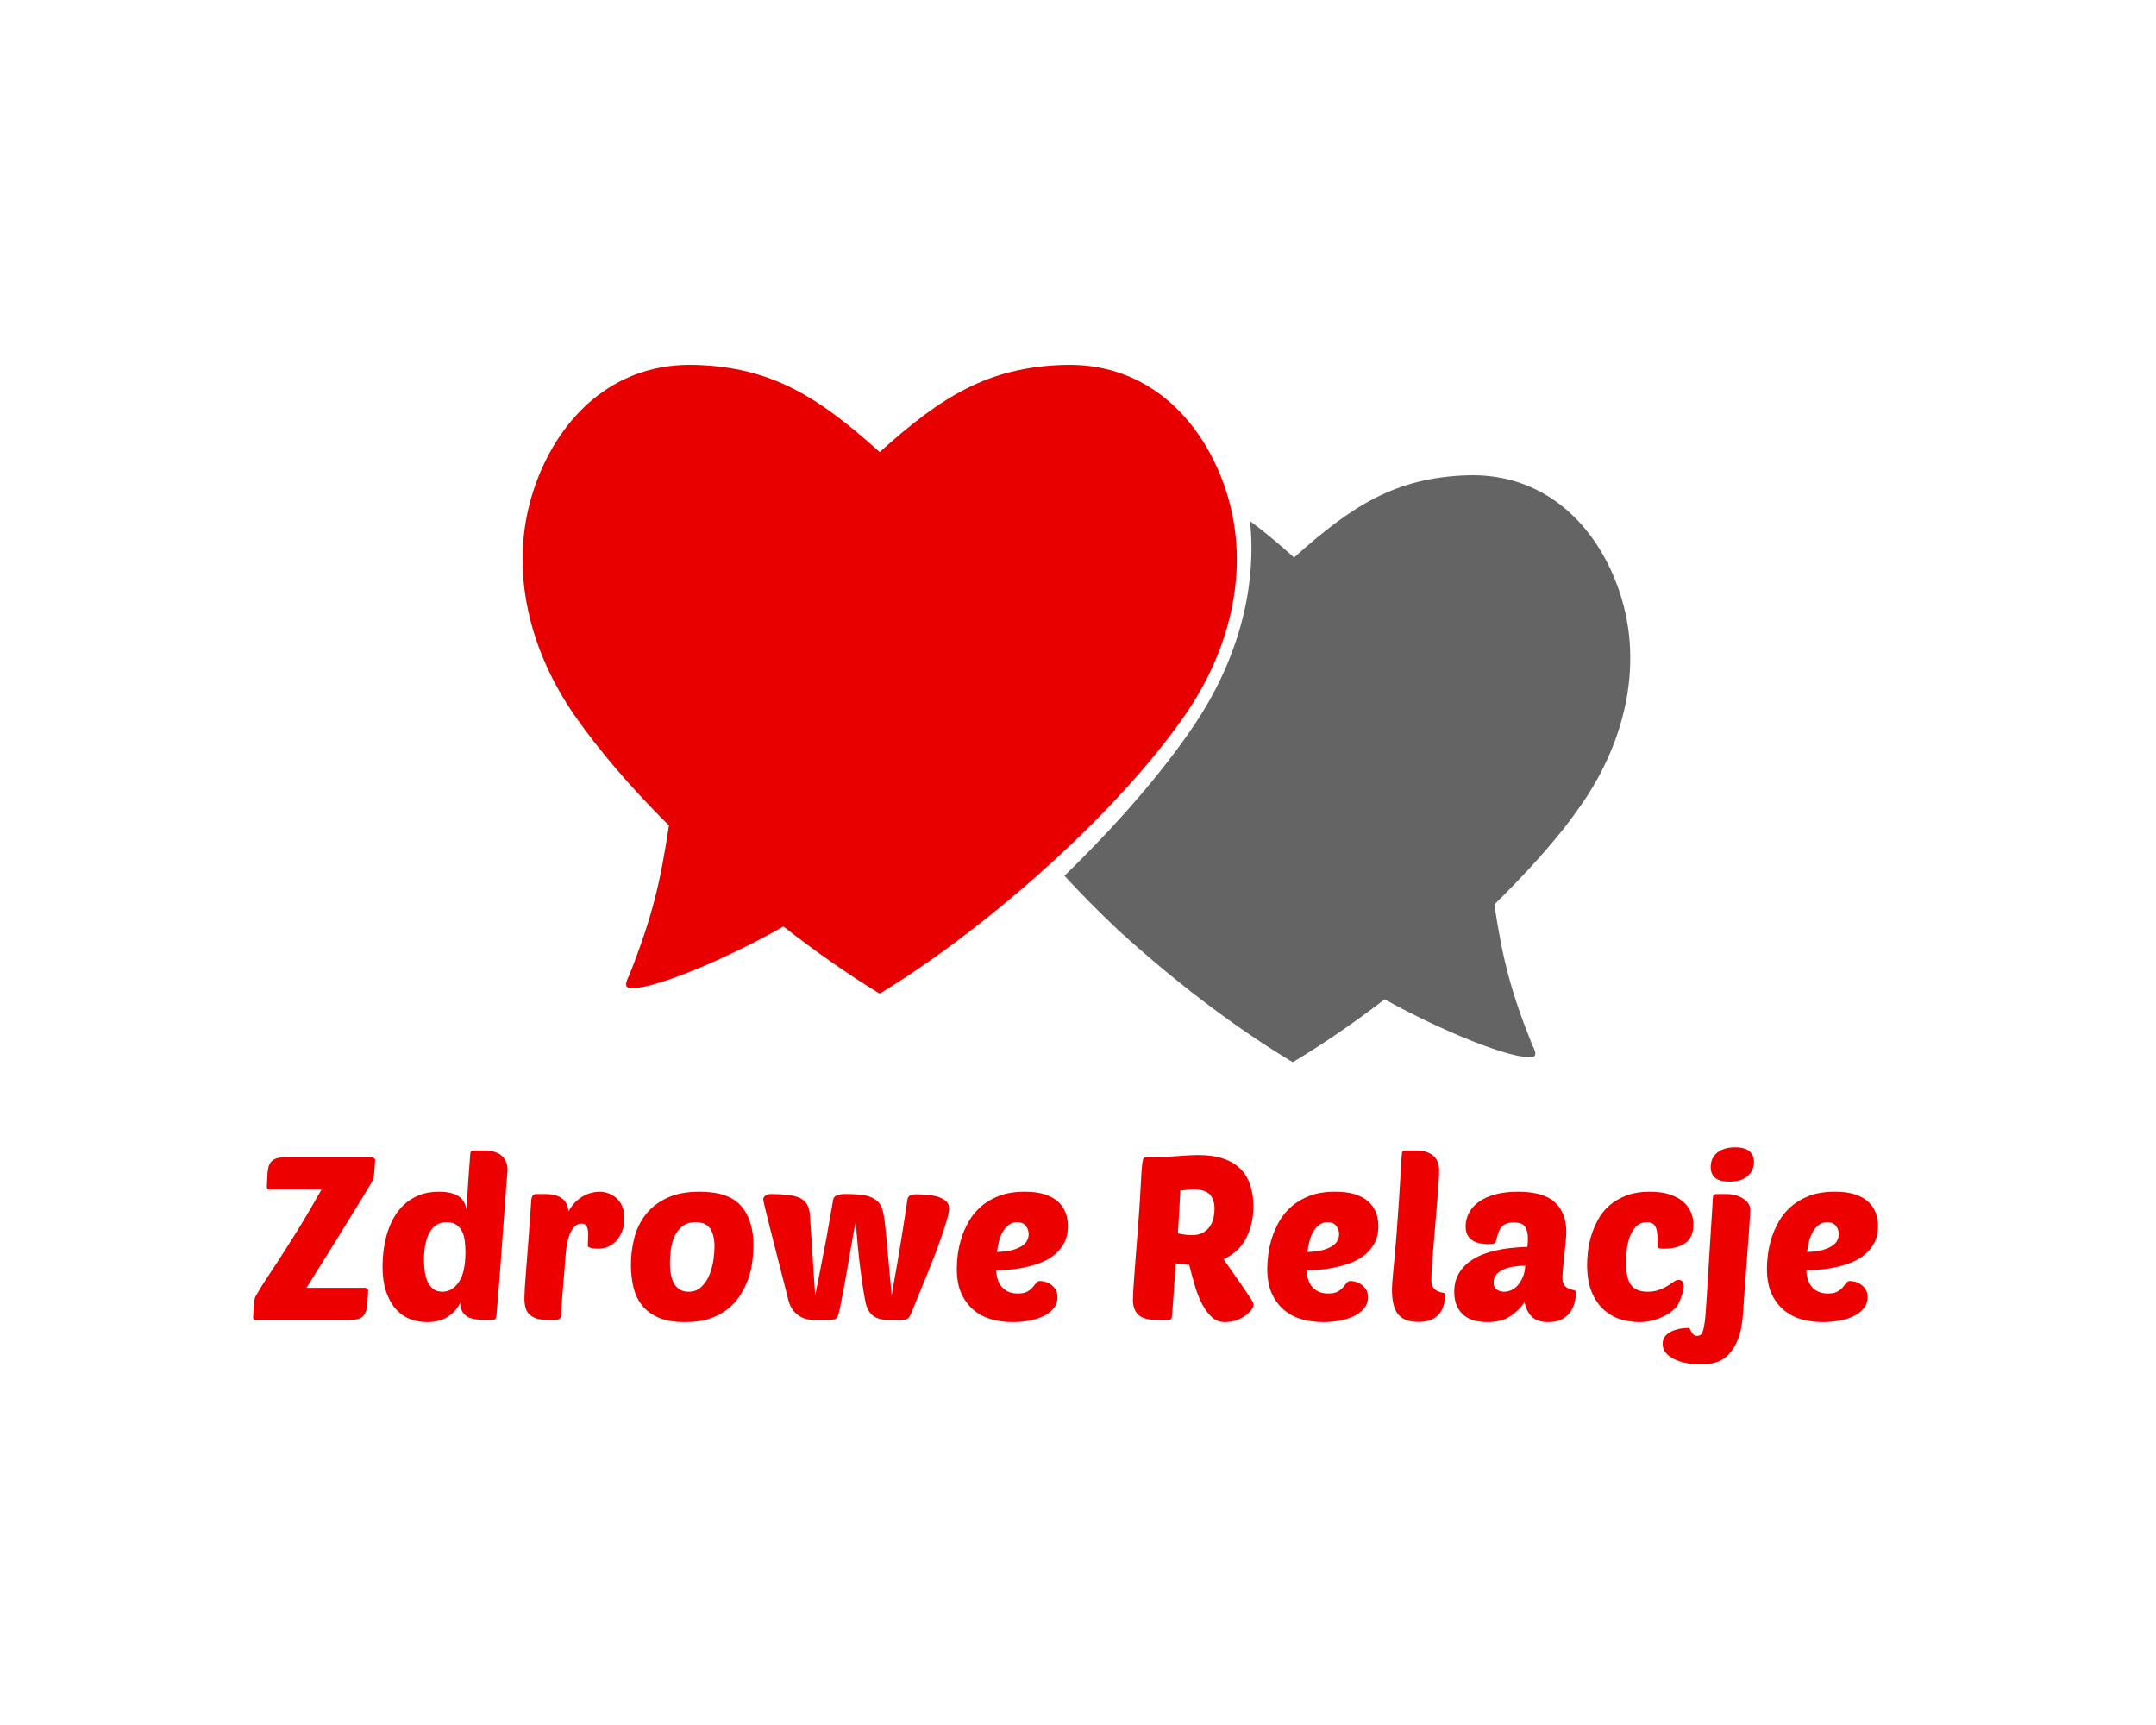
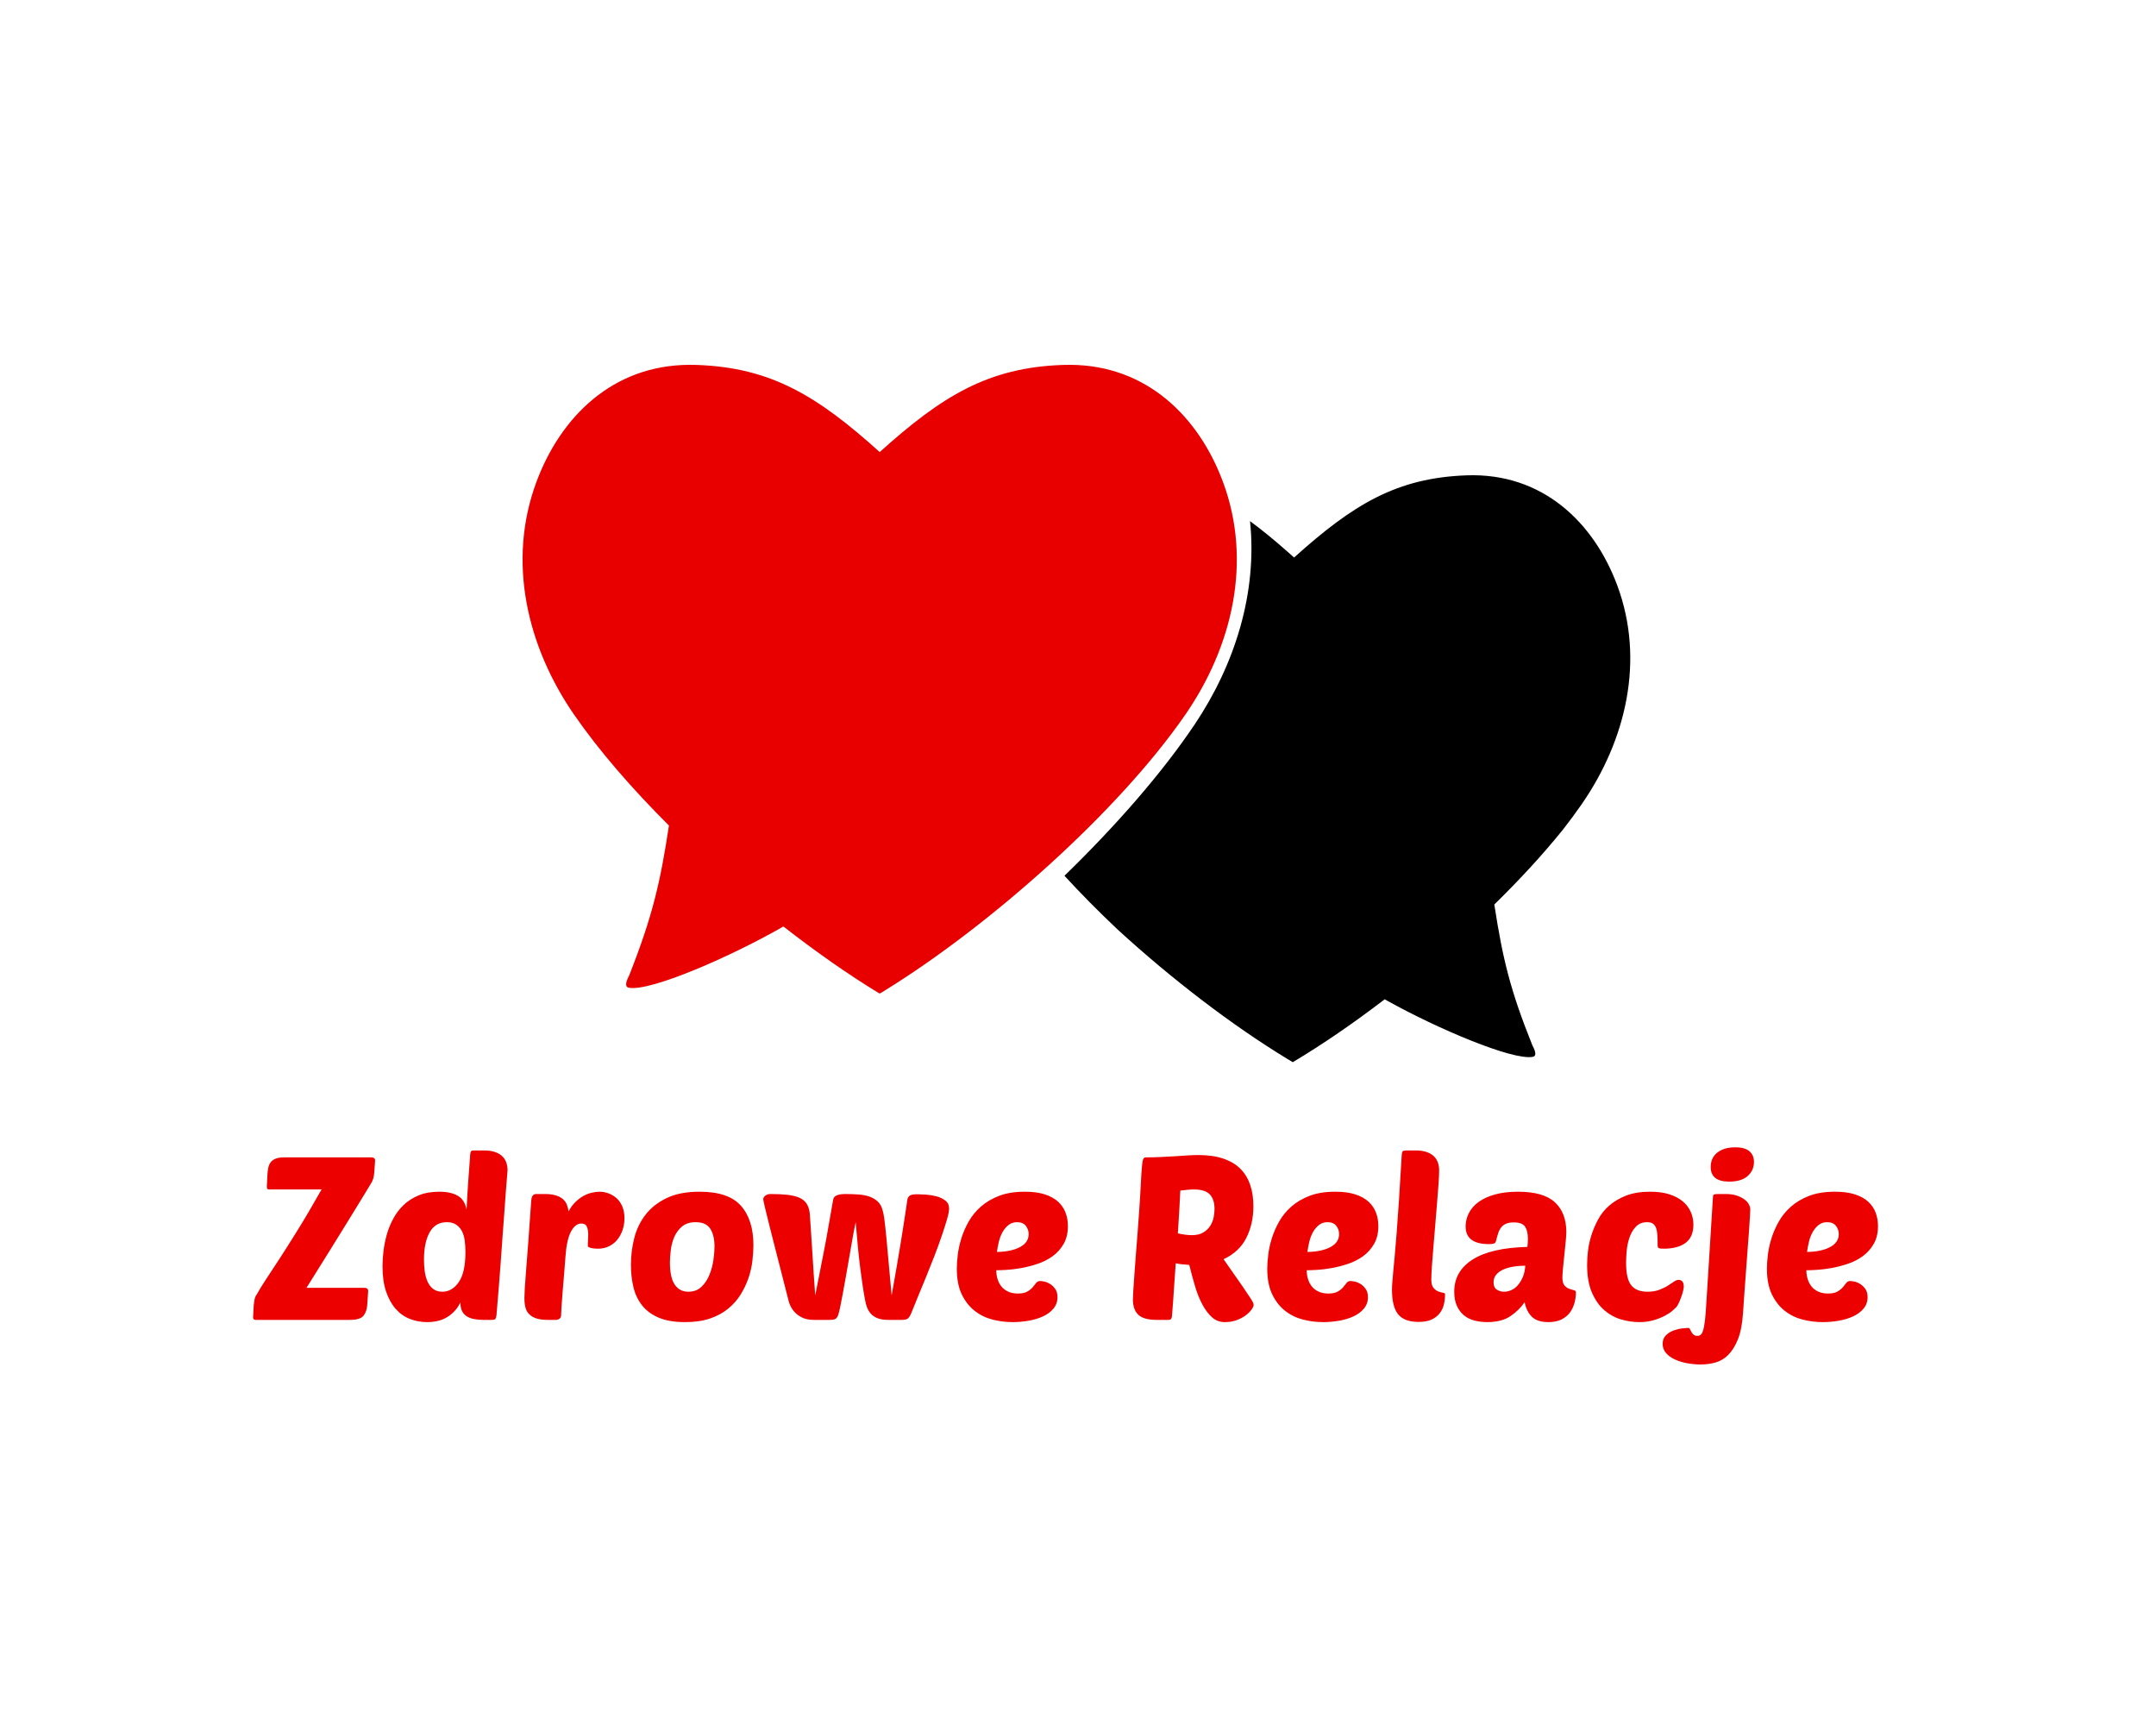
<svg xmlns="http://www.w3.org/2000/svg" version="1.1" width="1280" height="1024" viewBox="0 0 1280 1024" xml:space="preserve">
  <defs>
</defs>
  <g transform="matrix(1.969278 0 0 1.969278 640.0154 512.0123)" id="background-logo">
    <rect style="stroke: none; stroke-width: 1; stroke-dasharray: none; stroke-linecap: butt; stroke-dashoffset: 0; stroke-linejoin: miter; stroke-miterlimit: 10; fill: none; fill-rule: nonzero; opacity: 1;" paint-order="stroke" x="-325" y="-260" rx="0" ry="0" width="650" height="520" />
  </g>
  <g transform="matrix(1.969278 0 0 1.969278 639.0656 423.5526)" id="logo-logo">
    <g style="" paint-order="stroke">
      <g transform="matrix(0.09 0 0 -0.09 -59.30772 -10.36012)">
        <path style="stroke: none; stroke-width: 1; stroke-dasharray: none; stroke-linecap: butt; stroke-dashoffset: 0; stroke-linejoin: miter; stroke-miterlimit: 10; fill: rgb(232,0,0); fill-rule: evenodd; opacity: 1;" paint-order="stroke" transform=" translate(-1735.452, -2098.803)" d="m 2373.56 3151.51 c -8.32 0.06 -16.73 -0.05 -25.23 -0.34 c -249.47 -8.74 -404.36 -104.01 -612.88 -291.84 c -208.52 187.83 -363.41 283.1 -612.87 291.84 c -8.5 0.29 -16.91 0.4 -25.24 0.34 c -255.906 -1.14 -430.953 -173.62 -512.219 -393.34 c -98.594 -266.56 -30.324 -551.47 126.981 -778.98 c 82.957 -119.98 193.425 -247.15 317.338 -370.77 c -28.84 -190.55 -55.081 -304 -133.237 -502.17 c -13.887 -26.11 -12.898 -38.93 -1.418 -41.06 c 73.25 -13.65 345.375 105.86 518.095 205.17 c 109.6 -85.53 219.15 -162.14 321.44 -224.28 l 1.13 0.69 l 1.13 -0.69 c 6.81 4.13 13.65 8.33 20.53 12.6 c 349.5 216.82 776.71 595.13 1001.69 920.51 c 157.31 227.51 225.58 512.42 126.98 778.98 c -81.26 219.72 -256.31 392.2 -512.22 393.34" stroke-linecap="round" />
      </g>
      <g transform="matrix(0.09 0 0 -0.09 81.68228 16.63988)">
-         <path style="stroke: none; stroke-width: 1; stroke-dasharray: none; stroke-linecap: butt; stroke-dashoffset: 0; stroke-linejoin: miter; stroke-miterlimit: 10; fill: rgb(100,100,100); fill-rule: evenodd; opacity: 1;" paint-order="stroke" transform=" translate(-3373.235, -1785.151)" d="m 3993.05 858.512 c -74.14 184.178 -99.37 290.148 -126.7 466.248 c -0.29 1.84 -0.57 3.69 -0.86 5.55 c 85.22 83.42 163.73 168.54 230.5 251.6 c 22.08 28.31 42.81 56.38 61.97 84.03 c 148.22 213.89 212.56 481.75 119.65 732.35 c -78.84 212.69 -251.37 378.32 -504.31 369.47 c -235.49 -8.23 -381.55 -98.1 -578.57 -275.31 c -1.81 1.62 -3.61 3.24 -5.41 4.85 c -6.23 5.58 -12.41 11.08 -18.55 16.48 c -42.91 37.8 -83.59 71.29 -123.58 100.55 c 24.91 -239.38 -50.46 -479.95 -185.46 -680.94 c -110.29 -164.2 -264.77 -340.3 -436.16 -506.82 c 55.56 -60.61 115.63 -121.16 178.34 -180.27 c 182.29 -167.25 385.52 -322.073 566.86 -432.312 l 19.59 -11.785 c 98 58.32 202.97 130.27 307.94 210.597 c 3.13 -1.77 6.3 -3.55 9.5 -5.32 c 165.26 -91.984 417.79 -199.957 486.59 -187.394 c 10.97 1.992 11.92 13.996 -1.34 38.426" stroke-linecap="round" />
+         <path style="stroke: none; stroke-width: 1; stroke-dasharray: none; stroke-linecap: butt; stroke-dashoffset: 0; stroke-linejoin: miter; stroke-miterlimit: 10; fill: rgb(0,0,0); fill-rule: evenodd; opacity: 1;" paint-order="stroke" transform=" translate(-3373.235, -1785.151)" d="m 3993.05 858.512 c -74.14 184.178 -99.37 290.148 -126.7 466.248 c -0.29 1.84 -0.57 3.69 -0.86 5.55 c 85.22 83.42 163.73 168.54 230.5 251.6 c 22.08 28.31 42.81 56.38 61.97 84.03 c 148.22 213.89 212.56 481.75 119.65 732.35 c -78.84 212.69 -251.37 378.32 -504.31 369.47 c -235.49 -8.23 -381.55 -98.1 -578.57 -275.31 c -1.81 1.62 -3.61 3.24 -5.41 4.85 c -6.23 5.58 -12.41 11.08 -18.55 16.48 c -42.91 37.8 -83.59 71.29 -123.58 100.55 c 24.91 -239.38 -50.46 -479.95 -185.46 -680.94 c -110.29 -164.2 -264.77 -340.3 -436.16 -506.82 c 55.56 -60.61 115.63 -121.16 178.34 -180.27 c 182.29 -167.25 385.52 -322.073 566.86 -432.312 l 19.59 -11.785 c 98 58.32 202.97 130.27 307.94 210.597 c 3.13 -1.77 6.3 -3.55 9.5 -5.32 c 165.26 -91.984 417.79 -199.957 486.59 -187.394 c 10.97 1.992 11.92 13.996 -1.34 38.426" stroke-linecap="round" />
      </g>
    </g>
  </g>
  <g transform="matrix(1.969278 0 0 1.969278 632.5975 745.5286)" id="text-logo-path">
    <path style="stroke: none; stroke-width: 1; stroke-dasharray: none; stroke-linecap: butt; stroke-dashoffset: 0; stroke-linejoin: miter; stroke-miterlimit: 10; fill: rgb(236,0,0); fill-rule: nonzero; opacity: 1;" paint-order="stroke" transform=" translate(-245.405, 19.29)" d="M 0.47 -0.77 L 0.47 -0.77 L 0.67 -4.48 Q 0.74 -5.09 0.89 -6.03 Q 1.04 -6.97 1.52 -7.58 L 1.52 -7.58 Q 2.7 -9.7 4.35 -12.2 Q 6 -14.69 8.34 -18.28 Q 10.68 -21.87 13.83 -26.94 Q 16.98 -32.01 21.12 -39.32 L 21.12 -39.32 L 5.39 -39.32 Q 4.85 -39.32 4.73 -39.54 Q 4.62 -39.76 4.62 -40.29 L 4.62 -40.29 L 4.82 -44.17 Q 4.89 -45.08 5.07 -45.94 Q 5.26 -46.8 5.76 -47.49 Q 6.27 -48.18 7.24 -48.58 Q 8.22 -48.99 9.8 -48.99 L 9.8 -48.99 L 36.15 -48.99 Q 36.56 -48.99 36.91 -48.79 Q 37.26 -48.58 37.26 -48.01 L 37.26 -48.01 L 36.99 -44.3 Q 36.86 -42.52 36.15 -41.34 L 36.15 -41.34 Q 35.95 -41 34.16 -38.05 Q 32.38 -35.11 29.61 -30.63 Q 26.85 -26.14 23.43 -20.64 Q 20.01 -15.13 16.58 -9.67 L 16.58 -9.67 L 34.1 -9.67 Q 34.5 -9.67 34.84 -9.45 Q 35.17 -9.23 35.17 -8.69 L 35.17 -8.69 L 34.9 -4.62 Q 34.77 -2.56 33.78 -1.28 Q 32.78 0 29.68 0 L 29.68 0 L 1.25 0 Q 0.47 0 0.47 -0.77 Z M 39.49 -16.21 L 39.49 -16.21 Q 39.49 -18.19 39.77 -20.65 Q 40.06 -23.11 40.75 -25.61 Q 41.44 -28.1 42.69 -30.44 Q 43.93 -32.78 45.82 -34.6 Q 47.71 -36.42 50.37 -37.53 Q 53.03 -38.64 56.6 -38.64 L 56.6 -38.64 Q 60.04 -38.64 62.16 -37.43 Q 64.28 -36.22 64.82 -33.25 L 64.82 -33.25 Q 64.96 -35.95 65.09 -37.95 Q 65.23 -39.96 65.33 -41.68 Q 65.43 -43.39 65.58 -45.13 Q 65.73 -46.86 65.87 -49.05 L 65.87 -49.05 Q 65.93 -50.57 66.2 -50.84 L 66.2 -50.84 Q 66.34 -50.98 66.54 -51.03 Q 66.74 -51.08 67.32 -51.08 L 67.32 -51.08 L 70.01 -51.08 Q 72.07 -51.08 73.45 -50.59 Q 74.83 -50.1 75.65 -49.27 Q 76.48 -48.45 76.83 -47.37 Q 77.19 -46.29 77.19 -45.11 L 77.19 -45.11 Q 77.19 -45.11 77.05 -43.39 L 77.05 -43.39 Q 76.88 -41.68 76.68 -38.81 Q 76.48 -35.95 76.21 -32.29 Q 75.94 -28.64 75.65 -24.73 Q 75.37 -20.82 75.1 -17 Q 74.83 -13.17 74.56 -9.97 Q 74.29 -6.77 74.1 -4.45 Q 73.92 -2.12 73.85 -1.38 L 73.85 -1.38 Q 73.72 -0.54 73.51 -0.27 Q 73.31 0 72.34 0 L 72.34 0 L 69.88 0 Q 68.43 0 67.15 -0.24 Q 65.87 -0.47 64.92 -1.06 Q 63.98 -1.65 63.47 -2.66 Q 62.97 -3.67 62.97 -5.26 L 62.97 -5.26 Q 61.72 -2.63 59.21 -0.98 Q 56.7 0.67 52.9 0.67 L 52.9 0.67 Q 50.2 0.67 47.74 -0.29 Q 45.28 -1.25 43.46 -3.32 Q 41.64 -5.39 40.56 -8.56 Q 39.49 -11.72 39.49 -16.21 Z M 51.99 -18.16 L 51.99 -18.16 Q 51.99 -16.37 52.22 -14.64 Q 52.46 -12.9 53.08 -11.52 Q 53.7 -10.14 54.78 -9.32 Q 55.86 -8.49 57.51 -8.49 L 57.51 -8.49 Q 60.48 -8.49 62.48 -11.39 Q 64.49 -14.29 64.49 -20.48 L 64.49 -20.48 Q 64.49 -22.2 64.28 -23.84 Q 64.08 -25.47 63.46 -26.7 Q 62.83 -27.93 61.72 -28.69 Q 60.61 -29.45 58.89 -29.45 L 58.89 -29.45 Q 55.39 -29.45 53.69 -26.38 Q 51.99 -23.31 51.99 -18.16 Z M 82.27 -6.57 L 82.27 -6.57 Q 82.27 -7.61 82.38 -9.5 Q 82.48 -11.39 82.76 -14.74 Q 83.05 -18.09 83.42 -23.23 Q 83.79 -28.37 84.33 -35.95 L 84.33 -35.95 Q 84.46 -37.94 85.78 -37.94 L 85.78 -37.94 L 88.47 -37.94 Q 90.39 -37.94 91.72 -37.53 Q 93.06 -37.13 93.88 -36.4 Q 94.71 -35.68 95.08 -34.7 Q 95.45 -33.73 95.58 -32.71 L 95.58 -32.71 Q 96.42 -34.3 97.55 -35.43 Q 98.68 -36.56 99.93 -37.28 Q 101.18 -38 102.49 -38.32 Q 103.8 -38.64 104.92 -38.64 L 104.92 -38.64 Q 106.23 -38.64 107.58 -38.16 Q 108.92 -37.67 110.02 -36.71 Q 111.11 -35.75 111.77 -34.23 Q 112.43 -32.71 112.43 -30.63 L 112.43 -30.63 Q 112.43 -28.77 111.87 -27.12 Q 111.32 -25.47 110.29 -24.19 Q 109.26 -22.91 107.76 -22.19 Q 106.26 -21.46 104.48 -21.46 L 104.48 -21.46 Q 104.07 -21.46 103.55 -21.5 Q 103.03 -21.53 102.56 -21.63 Q 102.08 -21.73 101.73 -21.9 Q 101.38 -22.07 101.38 -22.37 L 101.38 -22.37 Q 101.38 -23.28 101.44 -24.02 Q 101.51 -24.76 101.51 -25.61 L 101.51 -25.61 Q 101.51 -27.12 101.11 -28.08 Q 100.7 -29.04 99.46 -29.04 L 99.46 -29.04 Q 97.54 -29.04 96.26 -26.53 Q 94.98 -24.02 94.64 -18.97 L 94.64 -18.97 Q 94.5 -16.74 94.25 -13.97 Q 94 -11.19 93.8 -8.59 Q 93.59 -6 93.46 -3.99 Q 93.33 -1.99 93.33 -1.38 L 93.33 -1.38 Q 93.33 -0.71 92.84 -0.35 Q 92.35 0 91.81 0 L 91.81 0 L 89.32 0 Q 87.19 0 85.85 -0.45 Q 84.5 -0.91 83.69 -1.74 Q 82.88 -2.56 82.58 -3.76 Q 82.27 -4.95 82.27 -6.57 Z M 114.38 -16.58 L 114.38 -16.58 Q 114.38 -20.72 115.39 -24.68 Q 116.4 -28.64 118.81 -31.74 Q 121.22 -34.84 125.2 -36.74 Q 129.17 -38.64 135.1 -38.64 L 135.1 -38.64 Q 143.79 -38.64 147.55 -34.4 Q 151.31 -30.15 151.31 -22.51 L 151.31 -22.51 Q 151.31 -20.38 151 -17.79 Q 150.7 -15.19 149.83 -12.63 Q 148.95 -10.07 147.47 -7.66 Q 145.98 -5.26 143.71 -3.39 Q 141.44 -1.52 138.24 -0.42 Q 135.04 0.67 130.69 0.67 L 130.69 0.67 Q 125.94 0.67 122.79 -0.66 Q 119.64 -1.99 117.77 -4.35 Q 115.9 -6.7 115.14 -9.84 Q 114.38 -12.97 114.38 -16.58 Z M 126.14 -17.32 L 126.14 -17.32 Q 126.14 -12.77 127.59 -10.63 Q 129.04 -8.49 131.7 -8.49 L 131.7 -8.49 Q 134.13 -8.49 135.68 -10.01 Q 137.23 -11.52 138.08 -13.66 Q 138.94 -15.8 139.26 -18.14 Q 139.58 -20.48 139.58 -22.07 L 139.58 -22.07 Q 139.58 -25.5 138.3 -27.48 Q 137.02 -29.45 133.92 -29.45 L 133.92 -29.45 Q 131.3 -29.45 129.75 -28.12 Q 128.2 -26.78 127.4 -24.88 Q 126.61 -22.98 126.38 -20.87 Q 126.14 -18.77 126.14 -17.32 Z M 154.27 -36.35 L 154.27 -36.35 Q 154.27 -36.96 154.9 -37.45 Q 155.52 -37.94 156.46 -37.94 L 156.46 -37.94 Q 159.43 -37.94 161.57 -37.7 Q 163.71 -37.46 165.12 -36.84 Q 166.54 -36.22 167.29 -35.12 Q 168.05 -34.03 168.29 -32.21 L 168.29 -32.21 Q 168.36 -31.23 168.56 -28.28 Q 168.76 -25.34 169 -21.56 Q 169.23 -17.79 169.48 -13.93 Q 169.74 -10.07 169.94 -7.38 L 169.94 -7.38 Q 170.78 -11.66 171.29 -14.22 Q 171.79 -16.78 172.13 -18.5 Q 172.47 -20.21 172.72 -21.53 Q 172.97 -22.84 173.31 -24.63 Q 173.65 -26.41 174.1 -29.11 Q 174.56 -31.8 175.36 -36.29 L 175.36 -36.29 Q 175.63 -37.94 179.04 -37.94 L 179.04 -37.94 Q 181.16 -37.94 183.03 -37.8 Q 184.9 -37.67 186.35 -37.14 Q 187.8 -36.62 188.84 -35.63 Q 189.88 -34.63 190.29 -32.92 L 190.29 -32.92 Q 190.42 -32.44 190.52 -31.96 Q 190.63 -31.47 190.76 -30.57 Q 190.9 -29.68 191.06 -28.08 Q 191.23 -26.48 191.49 -23.8 Q 191.74 -21.12 192.09 -17.12 Q 192.45 -13.11 192.98 -7.38 L 192.98 -7.38 Q 193.89 -12.43 194.53 -16.19 Q 195.17 -19.95 195.63 -22.71 Q 196.08 -25.47 196.39 -27.46 Q 196.69 -29.45 196.94 -31.01 Q 197.2 -32.58 197.36 -33.78 Q 197.53 -34.97 197.73 -36.29 L 197.73 -36.29 Q 197.87 -37.06 198.46 -37.46 Q 199.05 -37.87 200.7 -37.87 L 200.7 -37.87 Q 201.61 -37.87 203.23 -37.77 Q 204.84 -37.67 206.43 -37.26 Q 208.01 -36.86 209.16 -35.98 Q 210.3 -35.11 210.3 -33.59 L 210.3 -33.59 Q 210.3 -32.48 209.68 -30.32 Q 209.06 -28.17 208.09 -25.34 Q 207.13 -22.51 205.89 -19.29 Q 204.64 -16.07 203.36 -12.94 Q 202.08 -9.8 200.9 -6.97 Q 199.72 -4.14 198.91 -2.06 L 198.91 -2.06 Q 198.38 -0.81 197.85 -0.4 Q 197.33 0 196.02 0 L 196.02 0 L 191.94 0 Q 190.02 0 188.77 -0.49 Q 187.53 -0.98 186.77 -1.8 Q 186.01 -2.63 185.59 -3.69 Q 185.17 -4.75 184.97 -6 L 184.97 -6 Q 184.29 -9.5 183.53 -15.45 Q 182.78 -21.39 182.14 -29.45 L 182.14 -29.45 Q 181.8 -27.93 181.34 -25.39 Q 180.89 -22.84 180.38 -19.88 Q 179.88 -16.91 179.32 -13.8 Q 178.77 -10.68 178.28 -8.04 Q 177.79 -5.39 177.39 -3.49 Q 176.98 -1.58 176.68 -1.04 L 176.68 -1.04 Q 176.34 -0.37 175.82 -0.19 Q 175.3 0 174.35 0 L 174.35 0 L 169.5 0 Q 167.72 0 166.44 -0.52 Q 165.16 -1.04 164.23 -1.87 Q 163.3 -2.7 162.71 -3.76 Q 162.12 -4.82 161.85 -6 L 161.85 -6 Q 158.05 -20.75 156.16 -28.28 Q 154.27 -35.81 154.27 -36.35 Z M 212.63 -15.46 L 212.63 -15.46 Q 212.63 -17.18 212.91 -19.59 Q 213.2 -22 213.99 -24.56 Q 214.78 -27.12 216.2 -29.63 Q 217.61 -32.14 219.89 -34.15 Q 222.16 -36.15 225.4 -37.4 Q 228.63 -38.64 233.14 -38.64 L 233.14 -38.64 Q 236.72 -38.64 239.21 -37.82 Q 241.7 -36.99 243.22 -35.58 Q 244.73 -34.16 245.43 -32.29 Q 246.12 -30.42 246.12 -28.3 L 246.12 -28.3 Q 246.12 -25.13 244.84 -22.91 Q 243.56 -20.69 241.52 -19.2 Q 239.48 -17.72 237 -16.9 Q 234.53 -16.07 232.1 -15.63 Q 229.67 -15.19 227.64 -15.08 Q 225.6 -14.96 224.52 -14.96 L 224.52 -14.96 Q 224.52 -13.65 224.89 -12.38 Q 225.26 -11.12 226.02 -10.14 Q 226.78 -9.16 228.02 -8.56 Q 229.27 -7.95 231.06 -7.95 L 231.06 -7.95 Q 232.84 -7.95 233.85 -8.52 Q 234.86 -9.1 235.49 -9.82 Q 236.11 -10.55 236.55 -11.14 Q 236.99 -11.72 237.76 -11.72 L 237.76 -11.72 Q 238.1 -11.72 238.96 -11.56 Q 239.82 -11.39 240.73 -10.83 Q 241.63 -10.28 242.31 -9.32 Q 242.98 -8.36 242.98 -6.84 L 242.98 -6.84 Q 242.98 -4.85 241.75 -3.39 Q 240.52 -1.92 238.55 -1.03 Q 236.58 -0.13 234.17 0.27 Q 231.76 0.67 229.47 0.67 L 229.47 0.67 Q 226.44 0.67 223.44 -0.08 Q 220.44 -0.84 218.05 -2.7 Q 215.66 -4.55 214.14 -7.65 Q 212.63 -10.75 212.63 -15.46 Z M 224.72 -20.48 L 224.72 -20.48 Q 229 -20.55 231.65 -21.93 Q 234.29 -23.31 234.29 -25.88 L 234.29 -25.88 Q 234.29 -27.26 233.43 -28.35 Q 232.57 -29.45 230.79 -29.45 L 230.79 -29.45 Q 229.27 -29.45 228.19 -28.59 Q 227.11 -27.73 226.39 -26.41 Q 225.67 -25.1 225.29 -23.52 Q 224.92 -21.93 224.72 -20.48 Z M 265.72 -6.13 L 265.72 -6.13 Q 265.72 -6.97 265.84 -8.95 Q 265.96 -10.92 266.16 -13.59 Q 266.36 -16.27 266.6 -19.49 Q 266.84 -22.71 267.11 -26.01 L 267.11 -26.01 Q 267.64 -32.98 267.9 -37.33 Q 268.15 -41.68 268.28 -44.17 L 268.28 -44.17 Q 268.49 -47.27 268.71 -48.13 Q 268.92 -48.99 269.6 -48.99 L 269.6 -48.99 Q 271.72 -48.99 273.98 -49.09 Q 276.24 -49.19 278.31 -49.32 Q 280.38 -49.46 282.2 -49.58 Q 284.02 -49.69 285.47 -49.69 L 285.47 -49.69 Q 289.88 -49.69 293.06 -48.58 Q 296.25 -47.47 298.2 -45.47 Q 300.16 -43.46 301.1 -40.63 Q 302.04 -37.8 302.04 -34.3 L 302.04 -34.3 Q 302.04 -28.91 299.9 -24.7 Q 297.76 -20.48 293.05 -18.29 L 293.05 -18.29 L 298.84 -10.01 Q 300.43 -7.65 301.27 -6.38 Q 302.11 -5.12 302.11 -4.48 L 302.11 -4.48 Q 302.11 -4.01 301.52 -3.15 Q 300.93 -2.29 299.79 -1.42 Q 298.64 -0.54 297.02 0.07 Q 295.41 0.67 293.42 0.67 L 293.42 0.67 Q 291.19 0.67 289.58 -0.77 Q 287.96 -2.22 286.68 -4.6 Q 285.4 -6.97 284.47 -10.07 Q 283.55 -13.17 282.7 -16.58 L 282.7 -16.58 Q 280.21 -16.71 278.63 -17.05 L 278.63 -17.05 Q 278.43 -14.02 278.22 -11.25 Q 278.02 -8.49 277.89 -6.32 Q 277.75 -4.14 277.62 -2.73 Q 277.48 -1.31 277.48 -1.04 L 277.48 -1.04 Q 277.42 -0.51 277.2 -0.25 Q 276.98 0 276.37 0 L 276.37 0 L 272.9 0 Q 268.96 0 267.34 -1.55 Q 265.72 -3.1 265.72 -6.13 Z M 279.27 -26.08 L 279.27 -26.08 Q 281.69 -25.54 283.48 -25.54 L 283.48 -25.54 Q 285.6 -25.54 286.95 -26.36 Q 288.3 -27.19 289.06 -28.4 Q 289.81 -29.61 290.07 -31 Q 290.32 -32.38 290.32 -33.46 L 290.32 -33.46 Q 290.32 -36.29 288.92 -37.8 Q 287.52 -39.32 284.09 -39.32 L 284.09 -39.32 Q 283.24 -39.32 282.22 -39.22 Q 281.19 -39.12 280.01 -38.98 L 280.01 -38.98 Q 279.87 -36.56 279.71 -33.22 Q 279.54 -29.88 279.27 -26.08 Z M 306.22 -15.46 L 306.22 -15.46 Q 306.22 -17.18 306.51 -19.59 Q 306.79 -22 307.59 -24.56 Q 308.38 -27.12 309.79 -29.63 Q 311.21 -32.14 313.48 -34.15 Q 315.76 -36.15 318.99 -37.4 Q 322.22 -38.64 326.74 -38.64 L 326.74 -38.64 Q 330.31 -38.64 332.8 -37.82 Q 335.3 -36.99 336.81 -35.58 Q 338.33 -34.16 339.02 -32.29 Q 339.71 -30.42 339.71 -28.3 L 339.71 -28.3 Q 339.71 -25.13 338.43 -22.91 Q 337.15 -20.69 335.11 -19.2 Q 333.07 -17.72 330.6 -16.9 Q 328.12 -16.07 325.69 -15.63 Q 323.27 -15.19 321.23 -15.08 Q 319.19 -14.96 318.11 -14.96 L 318.11 -14.96 Q 318.11 -13.65 318.48 -12.38 Q 318.86 -11.12 319.61 -10.14 Q 320.37 -9.16 321.62 -8.56 Q 322.86 -7.95 324.65 -7.95 L 324.65 -7.95 Q 326.44 -7.95 327.45 -8.52 Q 328.46 -9.1 329.08 -9.82 Q 329.7 -10.55 330.14 -11.14 Q 330.58 -11.72 331.35 -11.72 L 331.35 -11.72 Q 331.69 -11.72 332.55 -11.56 Q 333.41 -11.39 334.32 -10.83 Q 335.23 -10.28 335.9 -9.32 Q 336.58 -8.36 336.58 -6.84 L 336.58 -6.84 Q 336.58 -4.85 335.35 -3.39 Q 334.12 -1.92 332.15 -1.03 Q 330.18 -0.13 327.77 0.27 Q 325.36 0.67 323.07 0.67 L 323.07 0.67 Q 320.03 0.67 317.04 -0.08 Q 314.04 -0.84 311.65 -2.7 Q 309.25 -4.55 307.74 -7.65 Q 306.22 -10.75 306.22 -15.46 Z M 318.32 -20.48 L 318.32 -20.48 Q 322.6 -20.55 325.24 -21.93 Q 327.88 -23.31 327.88 -25.88 L 327.88 -25.88 Q 327.88 -27.26 327.03 -28.35 Q 326.17 -29.45 324.38 -29.45 L 324.38 -29.45 Q 322.86 -29.45 321.79 -28.59 Q 320.71 -27.73 319.98 -26.41 Q 319.26 -25.1 318.89 -23.52 Q 318.52 -21.93 318.32 -20.48 Z M 343.82 -9.16 L 343.82 -9.16 Q 343.82 -10.01 343.92 -11.25 Q 344.02 -12.5 344.19 -14.45 Q 344.36 -16.41 344.65 -19.31 Q 344.93 -22.2 345.24 -26.35 Q 345.54 -30.49 345.93 -36.08 Q 346.31 -41.68 346.72 -49.05 L 346.72 -49.05 Q 346.79 -50.57 347.06 -50.84 L 347.06 -50.84 Q 347.26 -51.04 348.17 -51.08 L 348.17 -51.08 L 350.86 -51.08 Q 352.92 -51.08 354.3 -50.59 Q 355.68 -50.1 356.51 -49.27 Q 357.33 -48.45 357.68 -47.37 Q 358.04 -46.29 358.04 -45.11 L 358.04 -45.11 Q 358.04 -43.73 357.87 -41.15 Q 357.7 -38.58 357.42 -35.33 Q 357.13 -32.07 356.86 -28.55 Q 356.59 -25.03 356.3 -21.83 Q 356.02 -18.63 355.85 -16.07 Q 355.68 -13.51 355.68 -12.2 L 355.68 -12.2 Q 355.68 -10.41 356.34 -9.65 Q 356.99 -8.89 357.75 -8.59 Q 358.51 -8.29 359.17 -8.19 Q 359.82 -8.09 359.82 -7.72 L 359.82 -7.72 Q 359.82 -6.2 359.49 -4.72 Q 359.15 -3.23 358.24 -2.04 Q 357.33 -0.84 355.8 -0.12 Q 354.27 0.61 351.84 0.61 L 351.84 0.61 Q 347.56 0.61 345.69 -1.67 Q 343.82 -3.94 343.82 -9.16 Z M 362.59 -8.49 L 362.59 -8.49 Q 362.59 -14.69 368.16 -18.21 Q 373.74 -21.73 384.65 -22 L 384.65 -22 Q 384.72 -22.78 384.76 -23.3 Q 384.79 -23.82 384.79 -24.56 L 384.79 -24.56 Q 384.79 -26.78 383.96 -28.08 Q 383.14 -29.38 380.51 -29.38 L 380.51 -29.38 Q 379.06 -29.38 378.17 -28.97 Q 377.28 -28.57 376.72 -27.85 Q 376.16 -27.12 375.83 -26.08 Q 375.49 -25.03 375.19 -23.82 L 375.19 -23.82 Q 375.05 -23.21 374.58 -23.03 Q 374.11 -22.84 373.06 -22.84 L 373.06 -22.84 Q 366.02 -22.84 366.02 -28.17 L 366.02 -28.17 Q 366.02 -30.29 367.02 -32.23 Q 368.01 -34.16 369.98 -35.58 Q 371.95 -36.99 374.92 -37.82 Q 377.88 -38.64 381.82 -38.64 L 381.82 -38.64 Q 389.47 -38.64 392.93 -35.46 Q 396.38 -32.28 396.38 -26.48 L 396.38 -26.48 Q 396.38 -25.71 396.21 -23.75 Q 396.04 -21.8 395.79 -19.63 Q 395.54 -17.45 395.37 -15.51 Q 395.2 -13.58 395.2 -12.84 L 395.2 -12.84 Q 395.2 -11.12 395.82 -10.39 Q 396.45 -9.67 397.24 -9.38 Q 398.03 -9.1 398.65 -8.96 Q 399.28 -8.83 399.28 -8.29 L 399.28 -8.29 Q 399.28 -6.77 398.86 -5.17 Q 398.43 -3.57 397.51 -2.27 Q 396.58 -0.98 394.96 -0.15 Q 393.35 0.67 390.99 0.67 L 390.99 0.67 Q 387.69 0.67 386.04 -0.91 Q 384.39 -2.49 383.81 -5.32 L 383.81 -5.32 Q 382.16 -2.9 379.5 -1.11 Q 376.84 0.67 372.56 0.67 L 372.56 0.67 Q 370.5 0.67 368.69 0.2 Q 366.87 -0.27 365.52 -1.38 Q 364.17 -2.49 363.38 -4.25 Q 362.59 -6 362.59 -8.49 Z M 374.45 -11.32 L 374.45 -11.32 Q 374.45 -9.74 375.44 -9.11 Q 376.43 -8.49 377.61 -8.49 L 377.61 -8.49 Q 378.73 -8.49 379.82 -8.98 Q 380.92 -9.47 381.77 -10.46 Q 382.63 -11.46 383.26 -12.9 Q 383.88 -14.35 384.01 -16.34 L 384.01 -16.34 Q 382.23 -16.34 380.51 -16.07 Q 378.79 -15.8 377.44 -15.21 Q 376.1 -14.62 375.27 -13.66 Q 374.45 -12.7 374.45 -11.32 Z M 402.65 -16.58 L 402.65 -16.58 Q 402.65 -18.36 402.9 -20.67 Q 403.15 -22.98 403.91 -25.42 Q 404.67 -27.86 405.95 -30.25 Q 407.23 -32.65 409.37 -34.5 Q 411.51 -36.35 414.51 -37.5 Q 417.5 -38.64 421.65 -38.64 L 421.65 -38.64 Q 425.02 -38.64 427.46 -37.85 Q 429.9 -37.06 431.5 -35.71 Q 433.1 -34.37 433.89 -32.56 Q 434.69 -30.76 434.69 -28.71 L 434.69 -28.71 Q 434.69 -24.97 432.33 -23.21 Q 429.97 -21.46 425.69 -21.46 L 425.69 -21.46 Q 424.65 -21.46 424.28 -21.63 Q 423.91 -21.8 423.91 -22.44 L 423.91 -22.44 Q 423.91 -24.09 423.84 -25.4 Q 423.77 -26.72 423.47 -27.61 Q 423.16 -28.5 422.54 -28.97 Q 421.92 -29.45 420.74 -29.45 L 420.74 -29.45 Q 418.62 -29.45 417.34 -28.08 Q 416.06 -26.72 415.4 -24.75 Q 414.74 -22.78 414.57 -20.7 Q 414.4 -18.63 414.4 -17.25 L 414.4 -17.25 Q 414.4 -12.36 415.95 -10.43 Q 417.5 -8.49 420.87 -8.49 L 420.87 -8.49 Q 422.86 -8.49 424.36 -9.05 Q 425.86 -9.6 426.95 -10.29 Q 428.05 -10.98 428.81 -11.52 Q 429.57 -12.06 430.21 -12.06 L 430.21 -12.06 Q 431.79 -12.06 431.79 -10.01 L 431.79 -10.01 Q 431.79 -9.53 431.57 -8.66 Q 431.35 -7.78 431.01 -6.86 Q 430.68 -5.93 430.29 -5.1 Q 429.9 -4.28 429.57 -3.87 L 429.57 -3.87 Q 429.23 -3.54 428.37 -2.76 Q 427.51 -1.99 426.06 -1.23 Q 424.61 -0.47 422.68 0.1 Q 420.74 0.67 418.38 0.67 L 418.38 0.67 Q 415.75 0.67 412.97 -0.12 Q 410.19 -0.91 407.9 -2.86 Q 405.61 -4.82 404.13 -8.17 Q 402.65 -11.52 402.65 -16.58 Z M 425.42 7.24 L 425.42 7.24 Q 425.42 5.59 426.42 4.63 Q 427.41 3.67 428.76 3.18 Q 430.1 2.7 431.38 2.56 Q 432.67 2.43 433.27 2.43 L 433.27 2.43 Q 433.47 2.43 433.66 2.8 Q 433.84 3.17 434.08 3.62 Q 434.32 4.08 434.74 4.45 Q 435.16 4.82 435.9 4.82 L 435.9 4.82 Q 436.74 4.82 437.18 4.16 Q 437.62 3.5 437.9 1.99 Q 438.19 0.47 438.39 -2.04 Q 438.59 -4.55 438.8 -8.36 L 438.8 -8.36 L 440.58 -36.93 Q 440.58 -37.53 440.82 -37.73 L 440.82 -37.73 Q 441.02 -37.94 442.1 -37.94 L 442.1 -37.94 L 444.59 -37.94 Q 446.31 -37.94 447.66 -37.5 Q 449.01 -37.06 449.95 -36.4 Q 450.89 -35.75 451.36 -34.92 Q 451.84 -34.1 451.84 -33.25 L 451.84 -33.25 Q 451.84 -32.85 451.73 -31.01 Q 451.63 -29.18 451.43 -26.46 Q 451.23 -23.75 450.98 -20.47 Q 450.72 -17.18 450.49 -13.83 Q 450.25 -10.48 450.02 -7.38 Q 449.78 -4.28 449.65 -1.99 L 449.65 -1.99 Q 449.31 2.9 448.1 5.9 Q 446.88 8.89 445.15 10.6 Q 443.41 12.3 441.27 12.87 Q 439.13 13.44 436.88 13.44 L 436.88 13.44 Q 434.89 13.44 432.85 13.07 Q 430.81 12.7 429.14 11.94 Q 427.48 11.19 426.45 10.01 Q 425.42 8.83 425.42 7.24 Z M 439.91 -46.09 L 439.91 -46.09 Q 439.91 -48.85 441.91 -50.44 Q 443.92 -52.02 447.29 -52.02 L 447.29 -52.02 Q 450.25 -52.02 451.6 -50.82 Q 452.95 -49.63 452.95 -47.61 L 452.95 -47.61 Q 452.95 -45.05 451.04 -43.36 Q 449.14 -41.68 445.5 -41.68 L 445.5 -41.68 Q 439.91 -41.68 439.91 -46.09 Z M 456.86 -15.46 L 456.86 -15.46 Q 456.86 -17.18 457.14 -19.59 Q 457.43 -22 458.22 -24.56 Q 459.01 -27.12 460.43 -29.63 Q 461.84 -32.14 464.12 -34.15 Q 466.39 -36.15 469.62 -37.4 Q 472.86 -38.64 477.37 -38.64 L 477.37 -38.64 Q 480.94 -38.64 483.44 -37.82 Q 485.93 -36.99 487.45 -35.58 Q 488.96 -34.16 489.65 -32.29 Q 490.34 -30.42 490.34 -28.3 L 490.34 -28.3 Q 490.34 -25.13 489.06 -22.91 Q 487.78 -20.69 485.75 -19.2 Q 483.71 -17.72 481.23 -16.9 Q 478.75 -16.07 476.33 -15.63 Q 473.9 -15.19 471.86 -15.08 Q 469.83 -14.96 468.75 -14.96 L 468.75 -14.96 Q 468.75 -13.65 469.12 -12.38 Q 469.49 -11.12 470.25 -10.14 Q 471.01 -9.16 472.25 -8.56 Q 473.5 -7.95 475.28 -7.95 L 475.28 -7.95 Q 477.07 -7.95 478.08 -8.52 Q 479.09 -9.1 479.72 -9.82 Q 480.34 -10.55 480.78 -11.14 Q 481.21 -11.72 481.99 -11.72 L 481.99 -11.72 Q 482.33 -11.72 483.19 -11.56 Q 484.04 -11.39 484.95 -10.83 Q 485.86 -10.28 486.54 -9.32 Q 487.21 -8.36 487.21 -6.84 L 487.21 -6.84 Q 487.21 -4.85 485.98 -3.39 Q 484.75 -1.92 482.78 -1.03 Q 480.81 -0.13 478.4 0.27 Q 475.99 0.67 473.7 0.67 L 473.7 0.67 Q 470.67 0.67 467.67 -0.08 Q 464.67 -0.84 462.28 -2.7 Q 459.89 -4.55 458.37 -7.65 Q 456.86 -10.75 456.86 -15.46 Z M 468.95 -20.48 L 468.95 -20.48 Q 473.23 -20.55 475.87 -21.93 Q 478.52 -23.31 478.52 -25.88 L 478.52 -25.88 Q 478.52 -27.26 477.66 -28.35 Q 476.8 -29.45 475.02 -29.45 L 475.02 -29.45 Q 473.5 -29.45 472.42 -28.59 Q 471.34 -27.73 470.62 -26.41 Q 469.89 -25.1 469.52 -23.52 Q 469.15 -21.93 468.95 -20.48 Z" stroke-linecap="round" />
  </g>
</svg>
